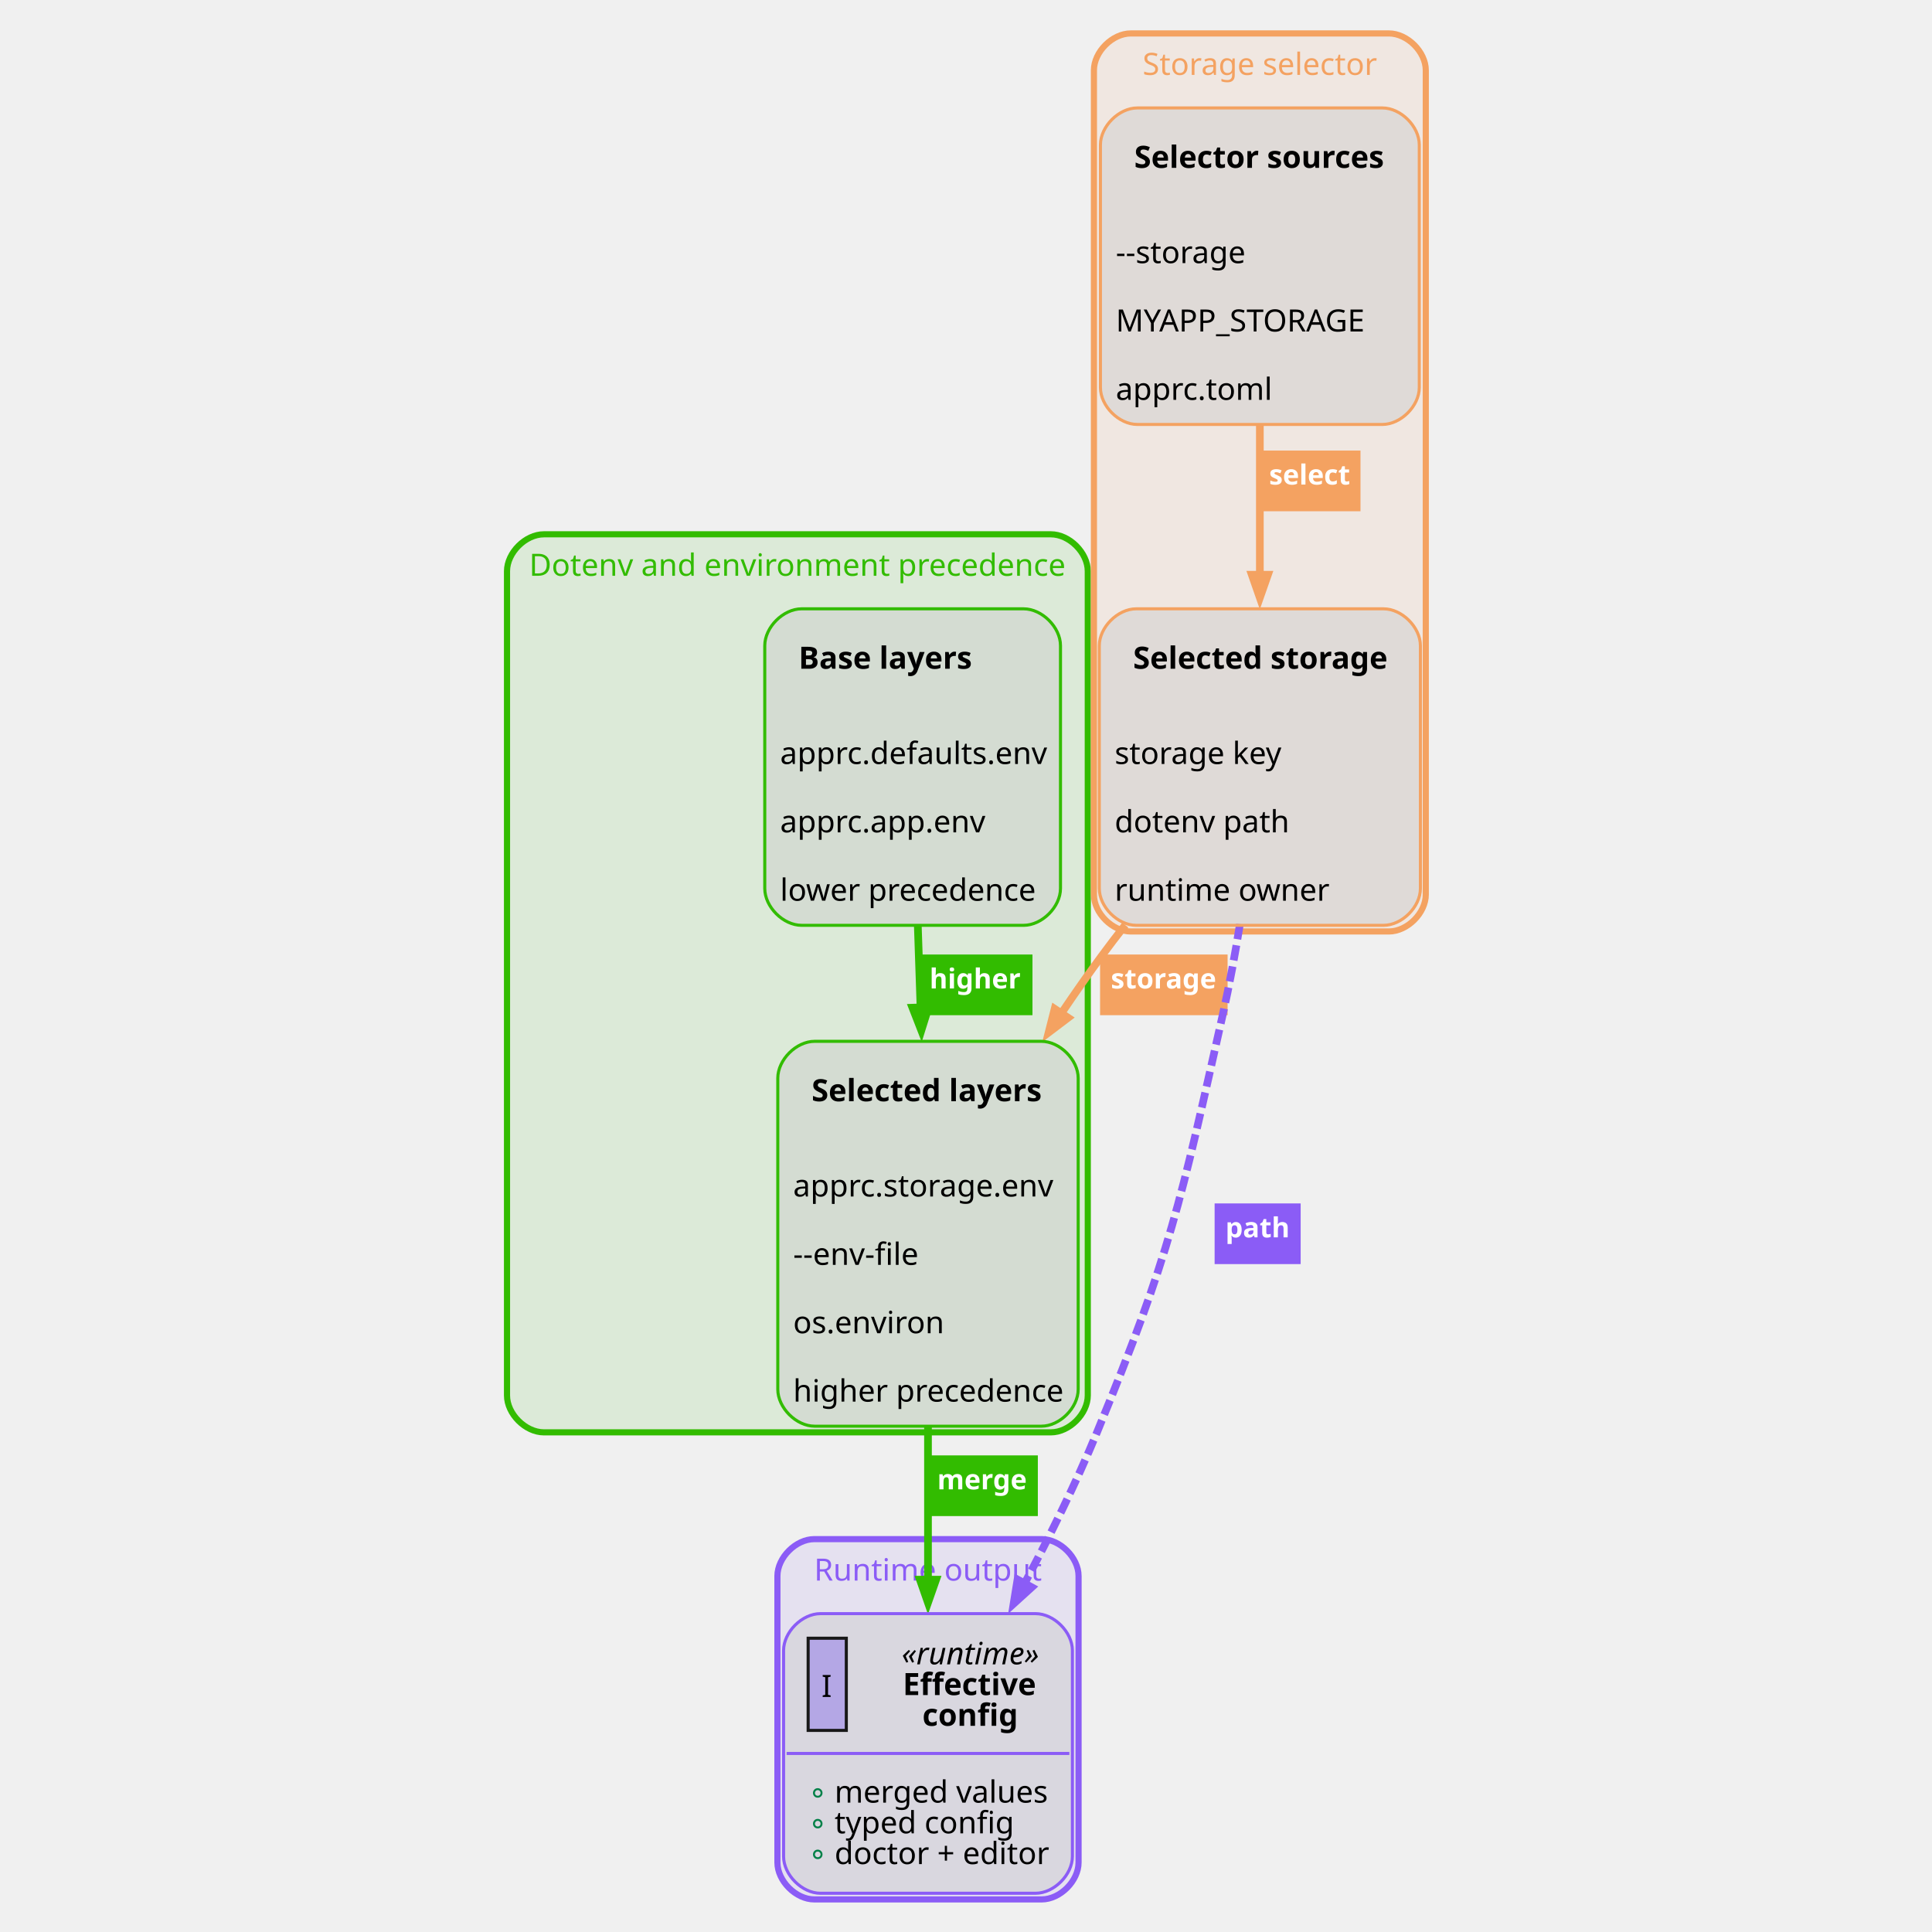
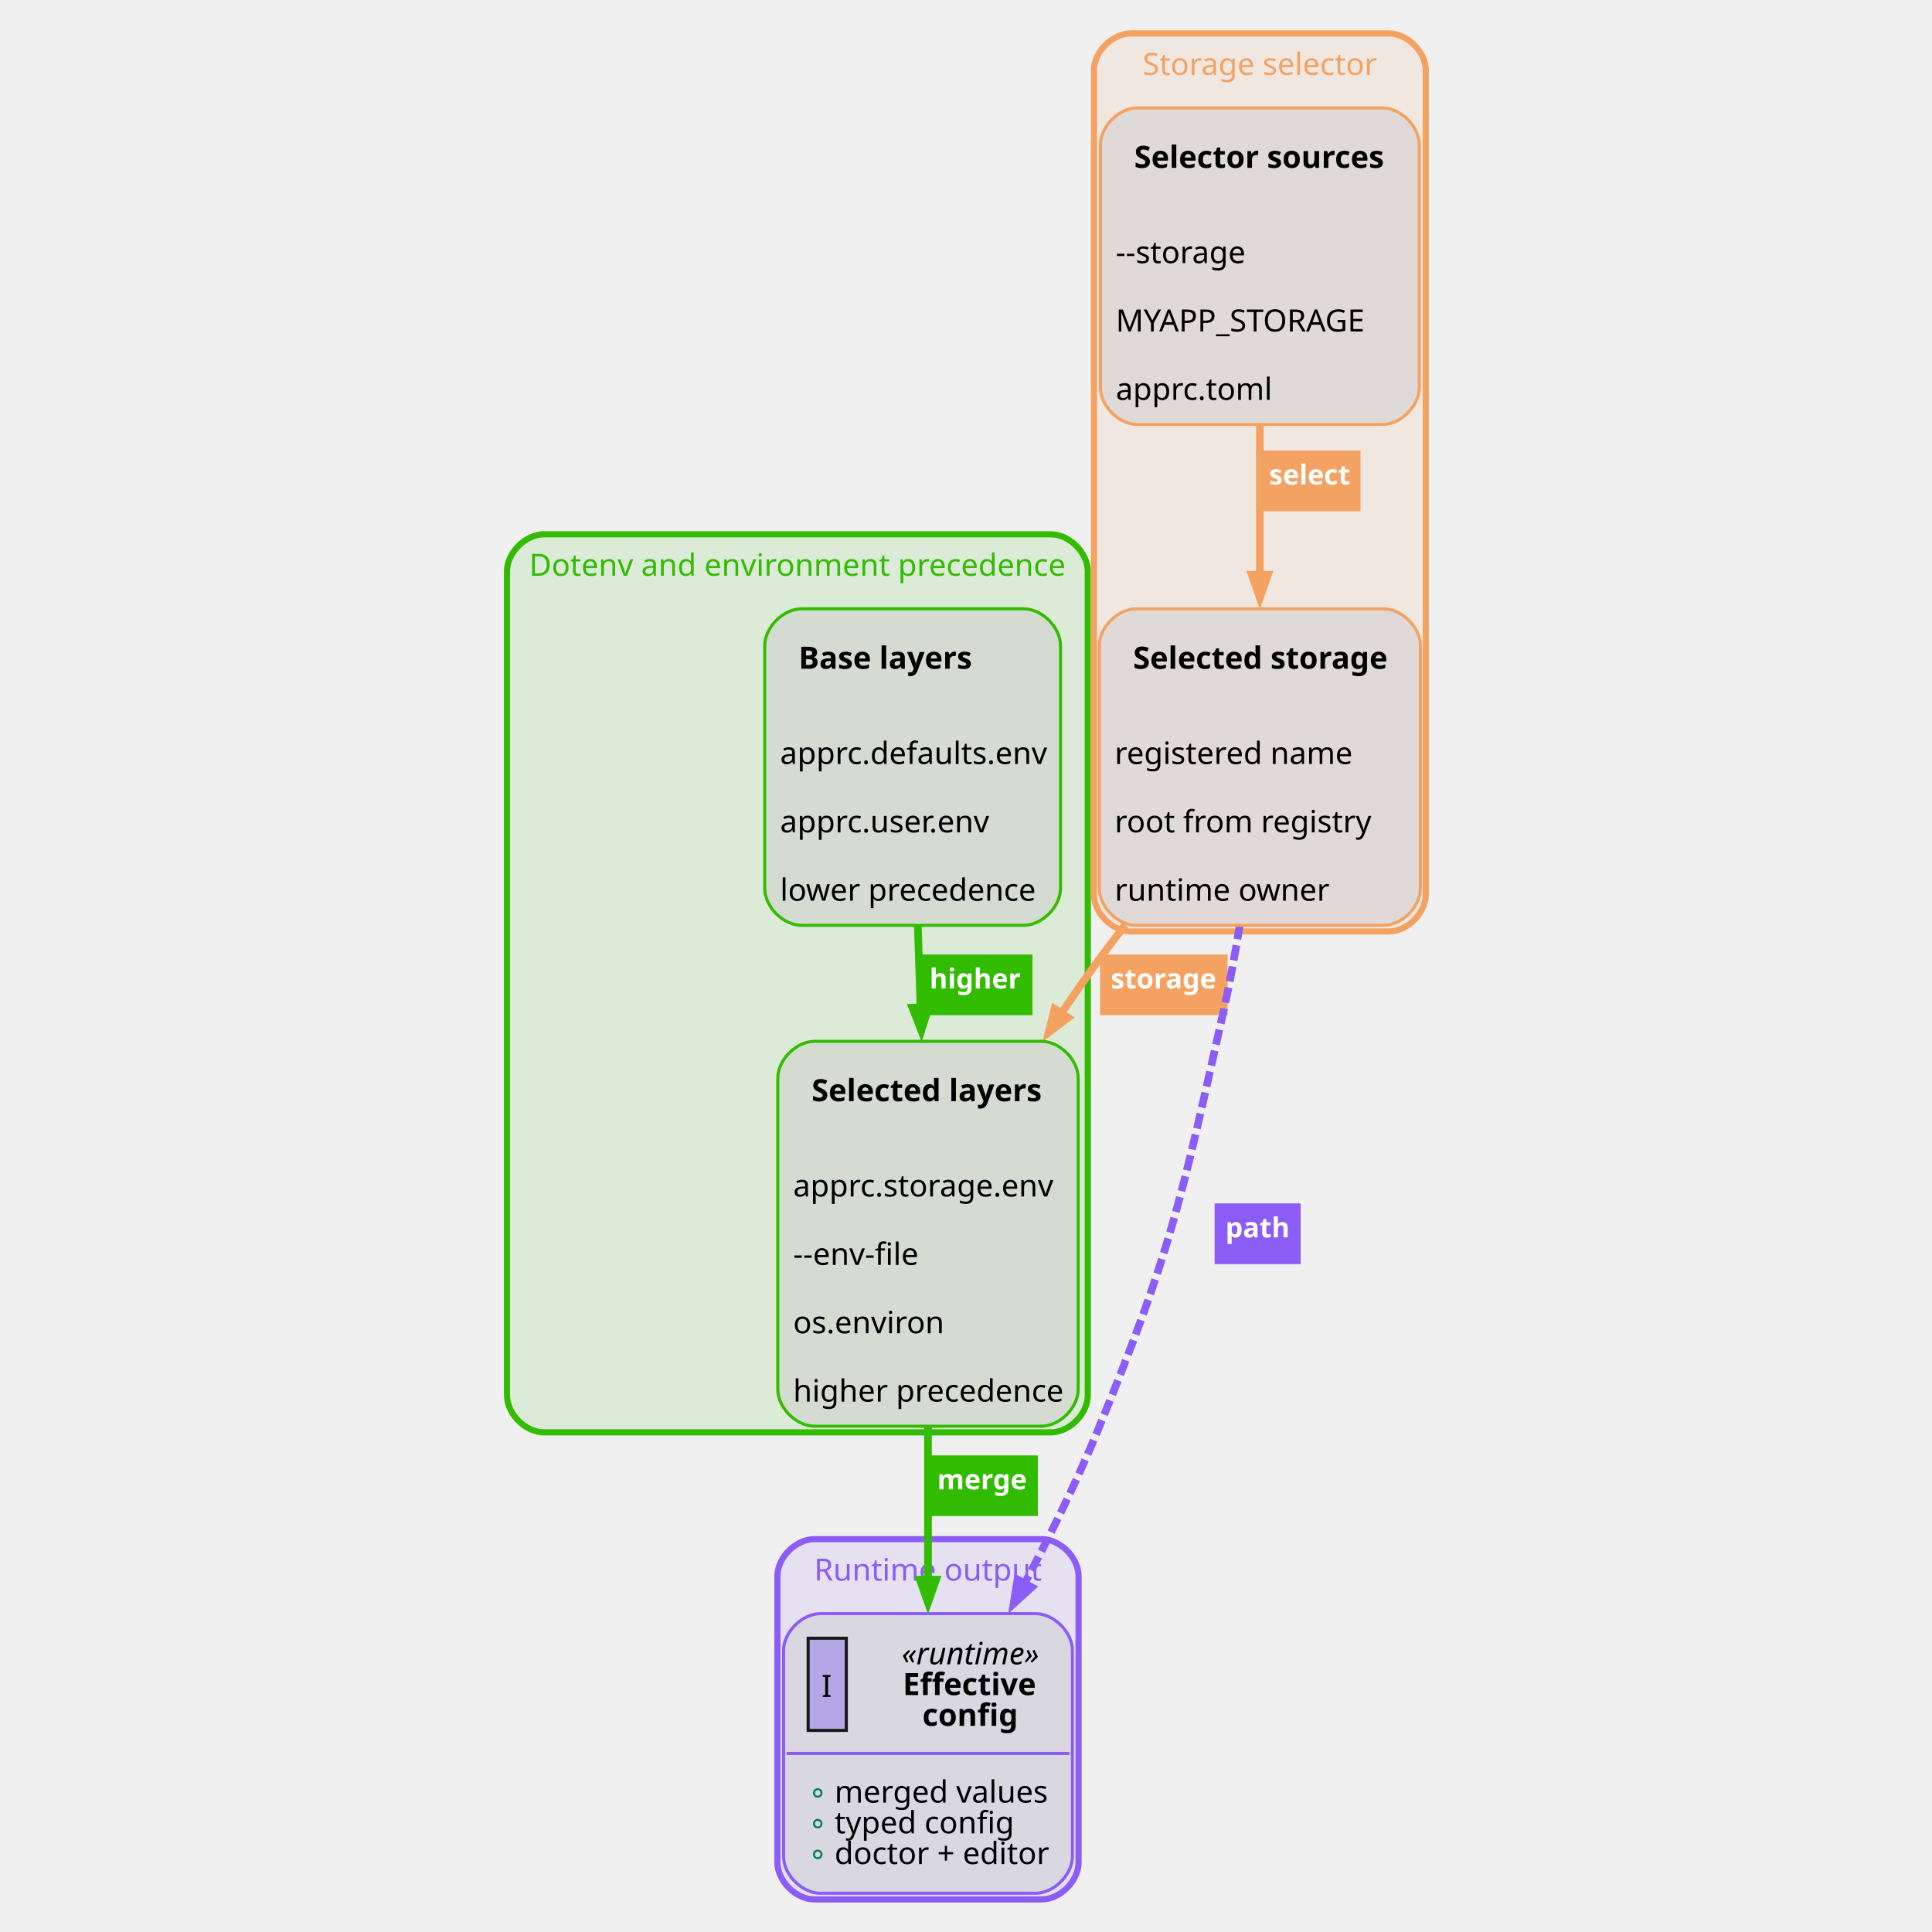
<svg xmlns="http://www.w3.org/2000/svg" width="900px" height="900px" viewBox="-188.5 0 769 769">
  <g id="graph0" class="graph" transform="scale(1.22309 1.22309) rotate(0) translate(2.88 626.13)">
    <g id="clust1" class="cluster">
      <path fill="#32bc00" fill-opacity="0.098" stroke="#32bc00" stroke-width="2" d="M20,-160C20,-160 185,-160 185,-160 191,-160 197,-166 197,-172 197,-172 197,-440.25 197,-440.25 197,-446.25 191,-452.25 185,-452.25 185,-452.25 20,-452.25 20,-452.25 14,-452.25 8,-446.25 8,-440.25 8,-440.25 8,-172 8,-172 8,-166 14,-160 20,-160" />
      <text xml:space="preserve" text-anchor="middle" x="102.5" y="-438.75" font-family="sans-serif" font-size="10.00" fill="#32bc00">Dotenv and environment precedence</text>
    </g>
    <g id="clust2" class="cluster">
      <path fill="#f4a261" fill-opacity="0.098" stroke="#f4a261" stroke-width="2" d="M211,-323C211,-323 295,-323 295,-323 301,-323 307,-329 307,-335 307,-335 307,-603.25 307,-603.25 307,-609.25 301,-615.25 295,-615.25 295,-615.25 211,-615.25 211,-615.25 205,-615.25 199,-609.25 199,-603.25 199,-603.25 199,-335 199,-335 199,-329 205,-323 211,-323" />
      <text xml:space="preserve" text-anchor="middle" x="253" y="-601.75" font-family="sans-serif" font-size="10.00" fill="#f4a261">Storage selector</text>
    </g>
    <g id="clust3" class="cluster">
      <path fill="#8b5cf6" fill-opacity="0.098" stroke="#8b5cf6" stroke-width="2" d="M108,-8C108,-8 182,-8 182,-8 188,-8 194,-14 194,-20 194,-20 194,-113.25 194,-113.25 194,-119.25 188,-125.25 182,-125.25 182,-125.25 108,-125.25 108,-125.25 102,-125.25 96,-119.25 96,-113.25 96,-113.25 96,-20 96,-20 96,-14 102,-8 108,-8" />
      <text xml:space="preserve" text-anchor="middle" x="145" y="-111.75" font-family="sans-serif" font-size="10.00" fill="#8b5cf6">Runtime output</text>
    </g>
    <g id="edge1" class="edge">
      <path fill="none" stroke="#32bc00" stroke-width="2.5" d="M141.68,-325.18C141.97,-316.47 142.28,-307.27 142.58,-298.11" />
      <polygon fill="#32bc00" stroke="#32bc00" stroke-width="2.5" points="145.2,-298.37 142.83,-290.79 139.95,-298.19 145.2,-298.37" />
      <polygon fill="#32bc00" stroke="none" points="142.5,-296.25 142.5,-315 178.5,-315 178.5,-296.25 142.5,-296.25" />
      <text xml:space="preserve" text-anchor="start" x="145.5" y="-304.45" font-family="sans-serif" font-weight="bold" font-size="9.00" fill="#ffffff">higher</text>
      <polygon fill="none" stroke="#32bc00" points="142.5,-296.25 142.5,-315 178.5,-315 178.5,-296.25 142.5,-296.25" />
    </g>
    <g id="edge2" class="edge">
      <path fill="none" stroke="#32bc00" stroke-width="2.5" d="M145,-162.34C145,-145.77 145,-127.93 145,-111.71" />
      <polygon fill="#32bc00" stroke="#32bc00" stroke-width="2.5" points="147.63,-112.05 145,-104.55 142.38,-112.05 147.63,-112.05" />
      <polygon fill="#32bc00" stroke="none" points="145,-133.25 145,-152 180.25,-152 180.25,-133.25 145,-133.25" />
      <text xml:space="preserve" text-anchor="start" x="148" y="-141.45" font-family="sans-serif" font-weight="bold" font-size="9.00" fill="#ffffff">merge</text>
      <polygon fill="none" stroke="#32bc00" points="145,-133.25 145,-152 180.25,-152 180.25,-133.25 145,-133.25" />
    </g>
    <g id="edge3" class="edge">
      <path fill="none" stroke="#f4a261" stroke-width="2.5" d="M253,-488C253,-472.42 253,-455.08 253,-438.85" />
      <polygon fill="#f4a261" stroke="#f4a261" stroke-width="2.5" points="255.63,-439.1 253,-431.6 250.38,-439.1 255.63,-439.1" />
      <polygon fill="#f4a261" stroke="none" points="253,-460.25 253,-479 285.25,-479 285.25,-460.25 253,-460.25" />
      <text xml:space="preserve" text-anchor="start" x="256" y="-468.45" font-family="sans-serif" font-weight="bold" font-size="9.00" fill="#ffffff">select</text>
      <polygon fill="none" stroke="#f4a261" points="253,-460.25 253,-479 285.25,-479 285.25,-460.25 253,-460.25" />
    </g>
    <g id="edge4" class="edge">
      <path fill="none" stroke="#f4a261" stroke-width="2.5" d="M209.19,-325.09C206.54,-321.72 203.95,-318.33 201.5,-315 197.11,-309.04 192.71,-302.74 188.4,-296.36" />
      <polygon fill="#f4a261" stroke="#f4a261" stroke-width="2.5" points="190.59,-294.92 184.26,-290.13 186.22,-297.82 190.59,-294.92" />
      <polygon fill="#f4a261" stroke="none" points="201.5,-296.25 201.5,-315 242,-315 242,-296.25 201.5,-296.25" />
      <text xml:space="preserve" text-anchor="start" x="204.5" y="-304.45" font-family="sans-serif" font-weight="bold" font-size="9.00" fill="#ffffff">storage</text>
      <polygon fill="none" stroke="#f4a261" points="201.5,-296.25 201.5,-315 242,-315 242,-296.25 201.5,-296.25" />
    </g>
    <g id="edge5" class="edge">
      <path fill="none" stroke="#8b5cf6" stroke-width="2.5" stroke-dasharray="5,2" d="M246.52,-325.41C244.95,-315.69 243.11,-305.62 241,-296.25 227.12,-234.55 224.06,-218.48 200,-160 193.2,-143.48 184.6,-126.12 176.23,-110.44" />
      <polygon fill="#8b5cf6" stroke="#8b5cf6" stroke-width="2.5" points="178.75,-109.58 172.87,-104.24 174.14,-112.09 178.75,-109.58" />
      <polygon fill="#8b5cf6" stroke="none" points="238.78,-215.25 238.78,-234 265.78,-234 265.78,-215.25 238.78,-215.25" />
      <text xml:space="preserve" text-anchor="start" x="241.78" y="-223.45" font-family="sans-serif" font-weight="bold" font-size="9.00" fill="#ffffff">path</text>
      <polygon fill="none" stroke="#8b5cf6" points="238.78,-215.25 238.78,-234 265.78,-234 265.78,-215.25 238.78,-215.25" />
    </g>
    <g id="node1" class="node">
      <path fill="#cccccc" fill-opacity="0.467" stroke="none" d="M103.88,-325C103.88,-325 176.12,-325 176.12,-325 182.12,-325 188.12,-331 188.12,-337 188.12,-337 188.12,-416 188.12,-416 188.12,-422 182.12,-428 176.12,-428 176.12,-428 103.88,-428 103.88,-428 97.88,-428 91.88,-422 91.88,-416 91.88,-416 91.88,-337 91.88,-337 91.88,-331 97.88,-325 103.88,-325" />
      <text xml:space="preserve" text-anchor="start" x="102.88" y="-408.5" font-family="sans-serif" font-weight="bold" font-size="10.00">Base layers</text>
      <text xml:space="preserve" text-anchor="start" x="96.88" y="-377.5" font-family="sans-serif" font-size="10.00">apprc.defaults.env</text>
-       <text xml:space="preserve" text-anchor="start" x="96.88" y="-355.25" font-family="sans-serif" font-size="10.00">apprc.app.env</text>
+       <text xml:space="preserve" text-anchor="start" x="96.88" y="-355.25" font-family="sans-serif" font-size="10.00">apprc.user.env</text>
      <text xml:space="preserve" text-anchor="start" x="96.88" y="-333" font-family="sans-serif" font-size="10.00">lower precedence</text>
      <path fill="none" stroke="#32bc00" d="M103.88,-325C103.88,-325 176.12,-325 176.12,-325 182.12,-325 188.12,-331 188.12,-337 188.12,-337 188.12,-416 188.12,-416 188.12,-422 182.12,-428 176.12,-428 176.12,-428 103.88,-428 103.88,-428 97.88,-428 91.88,-422 91.88,-416 91.88,-416 91.88,-337 91.88,-337 91.88,-331 97.88,-325 103.88,-325" />
    </g>
    <g id="node2" class="node">
      <path fill="#cccccc" fill-opacity="0.467" stroke="none" d="M108.12,-162C108.12,-162 181.88,-162 181.88,-162 187.88,-162 193.88,-168 193.88,-174 193.88,-174 193.88,-275.25 193.88,-275.25 193.88,-281.25 187.88,-287.25 181.88,-287.25 181.88,-287.25 108.12,-287.25 108.12,-287.25 102.12,-287.25 96.12,-281.25 96.12,-275.25 96.12,-275.25 96.12,-174 96.12,-174 96.12,-168 102.12,-162 108.12,-162" />
      <text xml:space="preserve" text-anchor="start" x="107.12" y="-267.75" font-family="sans-serif" font-weight="bold" font-size="10.00">Selected layers</text>
      <text xml:space="preserve" text-anchor="start" x="101.12" y="-236.75" font-family="sans-serif" font-size="10.00">apprc.storage.env</text>
      <text xml:space="preserve" text-anchor="start" x="101.12" y="-214.5" font-family="sans-serif" font-size="10.00">--env-file</text>
      <text xml:space="preserve" text-anchor="start" x="101.12" y="-192.25" font-family="sans-serif" font-size="10.00">os.environ</text>
      <text xml:space="preserve" text-anchor="start" x="101.12" y="-170" font-family="sans-serif" font-size="10.00">higher precedence</text>
      <path fill="none" stroke="#32bc00" d="M108.12,-162C108.12,-162 181.88,-162 181.88,-162 187.88,-162 193.88,-168 193.88,-174 193.88,-174 193.88,-275.25 193.88,-275.25 193.88,-281.25 187.88,-287.25 181.88,-287.25 181.88,-287.25 108.12,-287.25 108.12,-287.25 102.12,-287.25 96.12,-281.25 96.12,-275.25 96.12,-275.25 96.12,-174 96.12,-174 96.12,-168 102.12,-162 108.12,-162" />
    </g>
    <g id="node3" class="node">
      <path fill="#cccccc" fill-opacity="0.467" stroke="none" d="M213.12,-488C213.12,-488 292.88,-488 292.88,-488 298.88,-488 304.88,-494 304.88,-500 304.88,-500 304.88,-579 304.88,-579 304.88,-585 298.88,-591 292.88,-591 292.88,-591 213.12,-591 213.12,-591 207.12,-591 201.12,-585 201.12,-579 201.12,-579 201.12,-500 201.12,-500 201.12,-494 207.12,-488 213.12,-488" />
      <text xml:space="preserve" text-anchor="start" x="212.12" y="-571.5" font-family="sans-serif" font-weight="bold" font-size="10.00">Selector sources</text>
      <text xml:space="preserve" text-anchor="start" x="206.12" y="-540.5" font-family="sans-serif" font-size="10.00">--storage</text>
      <text xml:space="preserve" text-anchor="start" x="206.12" y="-518.25" font-family="sans-serif" font-size="10.00">MYAPP_STORAGE</text>
      <text xml:space="preserve" text-anchor="start" x="206.12" y="-496" font-family="sans-serif" font-size="10.00">apprc.toml</text>
      <path fill="none" stroke="#f4a261" d="M213.12,-488C213.12,-488 292.88,-488 292.88,-488 298.88,-488 304.88,-494 304.88,-500 304.88,-500 304.88,-579 304.88,-579 304.88,-585 298.88,-591 292.88,-591 292.88,-591 213.12,-591 213.12,-591 207.12,-591 201.12,-585 201.12,-579 201.12,-579 201.12,-500 201.12,-500 201.12,-494 207.12,-488 213.12,-488" />
    </g>
    <g id="node4" class="node">
      <path fill="#cccccc" fill-opacity="0.467" stroke="none" d="M212.75,-325C212.75,-325 293.25,-325 293.25,-325 299.25,-325 305.25,-331 305.25,-337 305.25,-337 305.25,-416 305.25,-416 305.25,-422 299.25,-428 293.25,-428 293.25,-428 212.75,-428 212.75,-428 206.75,-428 200.75,-422 200.75,-416 200.75,-416 200.75,-337 200.75,-337 200.75,-331 206.75,-325 212.75,-325" />
      <text xml:space="preserve" text-anchor="start" x="211.75" y="-408.5" font-family="sans-serif" font-weight="bold" font-size="10.00">Selected storage</text>
-       <text xml:space="preserve" text-anchor="start" x="205.75" y="-377.5" font-family="sans-serif" font-size="10.00">storage key</text>
-       <text xml:space="preserve" text-anchor="start" x="205.75" y="-355.25" font-family="sans-serif" font-size="10.00">dotenv path</text>
+       <text xml:space="preserve" text-anchor="start" x="205.75" y="-377.5" font-family="sans-serif" font-size="10.00">registered name</text>
+       <text xml:space="preserve" text-anchor="start" x="205.75" y="-355.25" font-family="sans-serif" font-size="10.00">root from registry</text>
      <text xml:space="preserve" text-anchor="start" x="205.75" y="-333" font-family="sans-serif" font-size="10.00">runtime owner</text>
      <path fill="none" stroke="#f4a261" d="M212.75,-325C212.75,-325 293.25,-325 293.25,-325 299.25,-325 305.25,-331 305.25,-337 305.25,-337 305.25,-416 305.25,-416 305.25,-422 299.25,-428 293.25,-428 293.25,-428 212.75,-428 212.75,-428 206.75,-428 200.75,-422 200.75,-416 200.75,-416 200.75,-337 200.75,-337 200.75,-331 206.75,-325 212.75,-325" />
    </g>
    <g id="node5" class="node">
      <path fill="#cccccc" fill-opacity="0.467" stroke="none" d="M110,-10C110,-10 180,-10 180,-10 186,-10 192,-16 192,-22 192,-22 192,-89 192,-89 192,-95 186,-101 180,-101 180,-101 110,-101 110,-101 104,-101 98,-95 98,-89 98,-89 98,-22 98,-22 98,-16 104,-10 110,-10" />
      <polygon fill="#b4a7e5" stroke="none" points="106,-63 106,-93 118.42,-93 118.42,-63 106,-63" />
      <polygon fill="none" stroke="#181818" points="106,-63 106,-93 118.42,-93 118.42,-63 106,-63" />
      <text xml:space="preserve" text-anchor="start" x="110.33" y="-73.88" font-family="sans-serif" font-size="10.00">I</text>
      <text xml:space="preserve" text-anchor="start" x="136.42" y="-84.5" font-family="sans-serif" font-style="italic" font-size="10.00">«runtime»</text>
      <text xml:space="preserve" text-anchor="start" x="136.79" y="-74.5" font-family="sans-serif" font-weight="bold" font-size="10.00">Effective</text>
      <text xml:space="preserve" text-anchor="start" x="143.17" y="-64.5" font-family="sans-serif" font-weight="bold" font-size="10.00">config</text>
      <polygon fill="#8b5cf6" stroke="none" points="99,-55 99,-56 191,-56 191,-55 99,-55" />
      <text xml:space="preserve" text-anchor="start" x="106" y="-39.5" font-family="sans-serif" font-size="10.00" fill="#038048">∘</text>
      <text xml:space="preserve" text-anchor="start" x="112" y="-39.5" font-family="sans-serif" font-size="10.00"> merged values</text>
      <text xml:space="preserve" text-anchor="start" x="106" y="-29.5" font-family="sans-serif" font-size="10.00" fill="#038048">∘</text>
      <text xml:space="preserve" text-anchor="start" x="112" y="-29.5" font-family="sans-serif" font-size="10.00"> typed config</text>
      <text xml:space="preserve" text-anchor="start" x="106" y="-19.5" font-family="sans-serif" font-size="10.00" fill="#038048">∘</text>
      <text xml:space="preserve" text-anchor="start" x="112" y="-19.5" font-family="sans-serif" font-size="10.00"> doctor + editor</text>
      <path fill="none" stroke="#8b5cf6" d="M110,-10C110,-10 180,-10 180,-10 186,-10 192,-16 192,-22 192,-22 192,-89 192,-89 192,-95 186,-101 180,-101 180,-101 110,-101 110,-101 104,-101 98,-95 98,-89 98,-89 98,-22 98,-22 98,-16 104,-10 110,-10" />
    </g>
  </g>
</svg>
